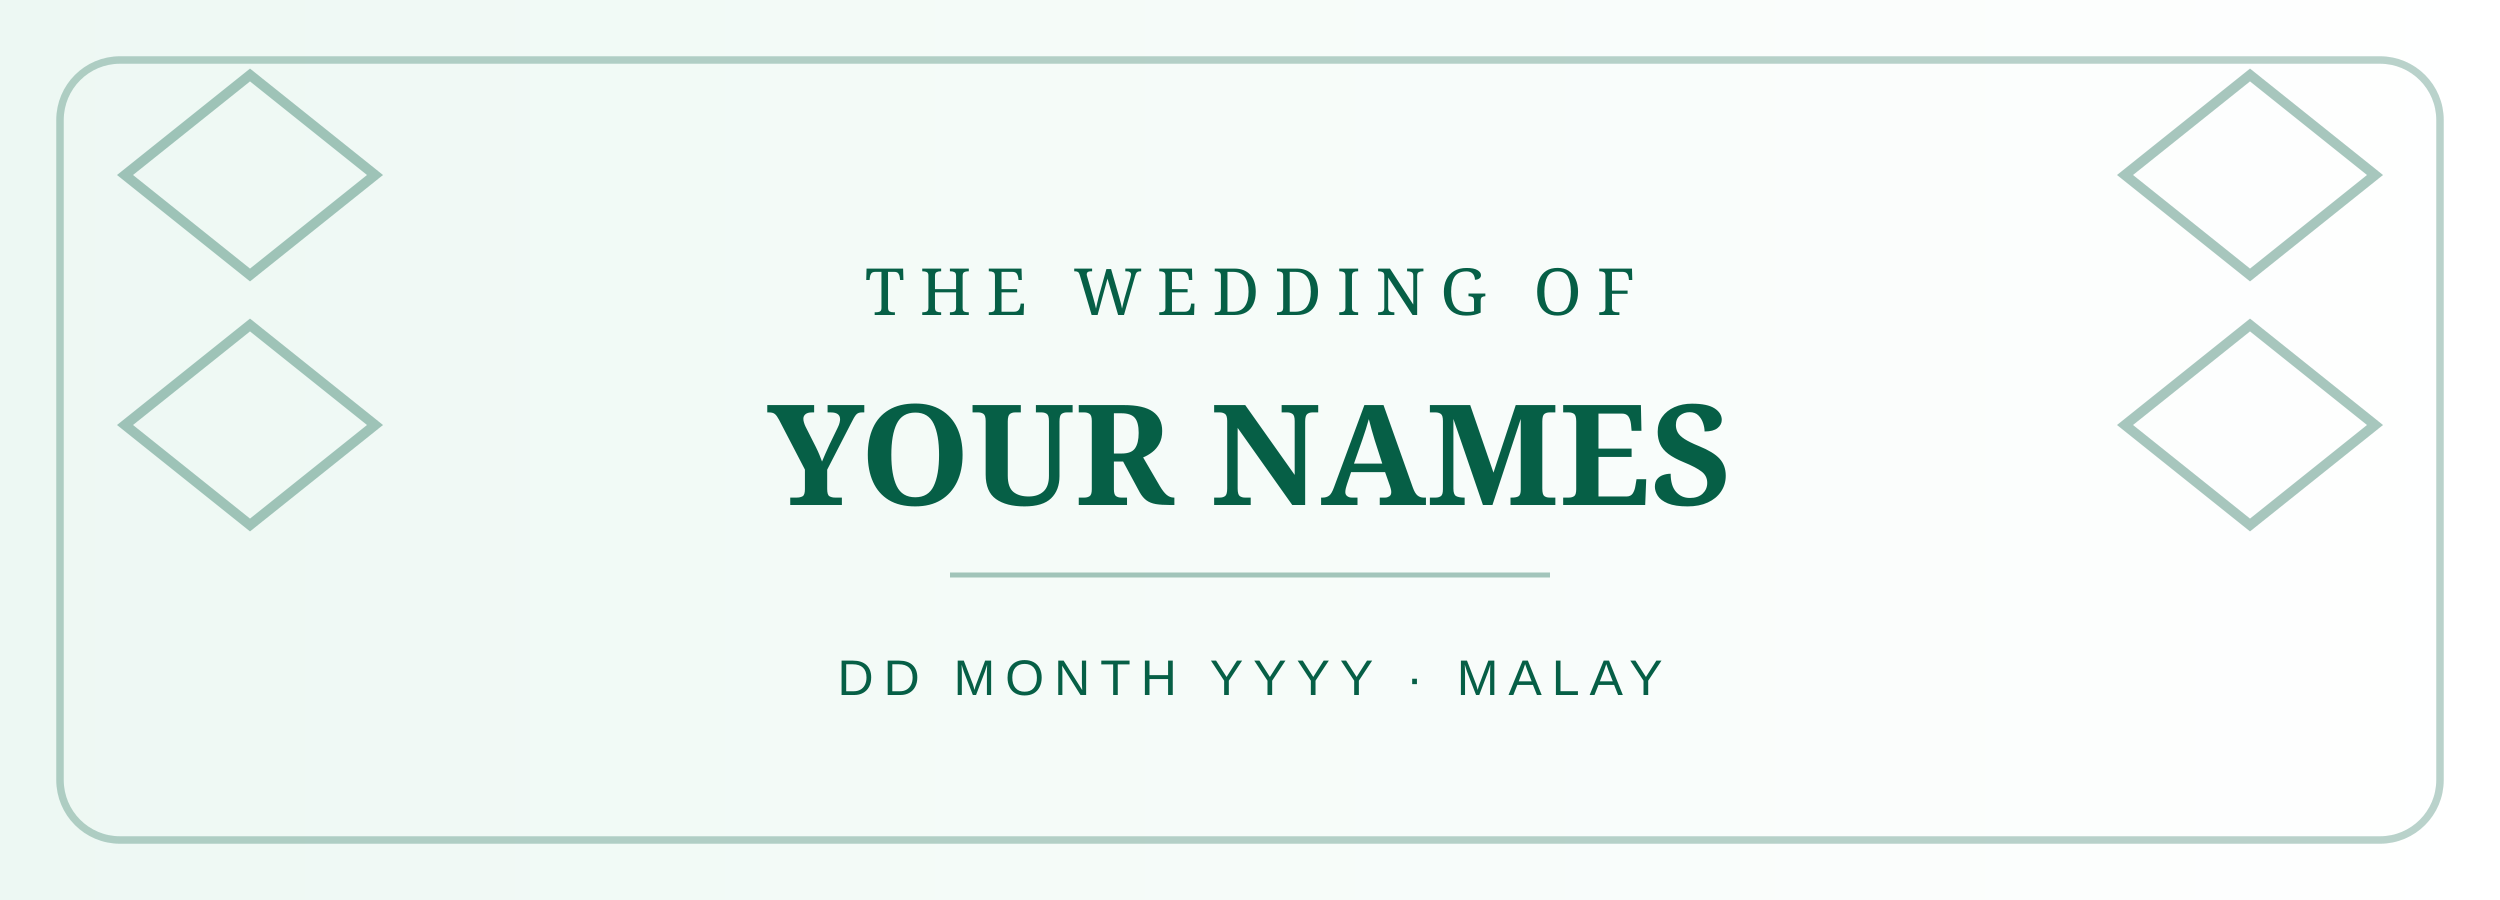
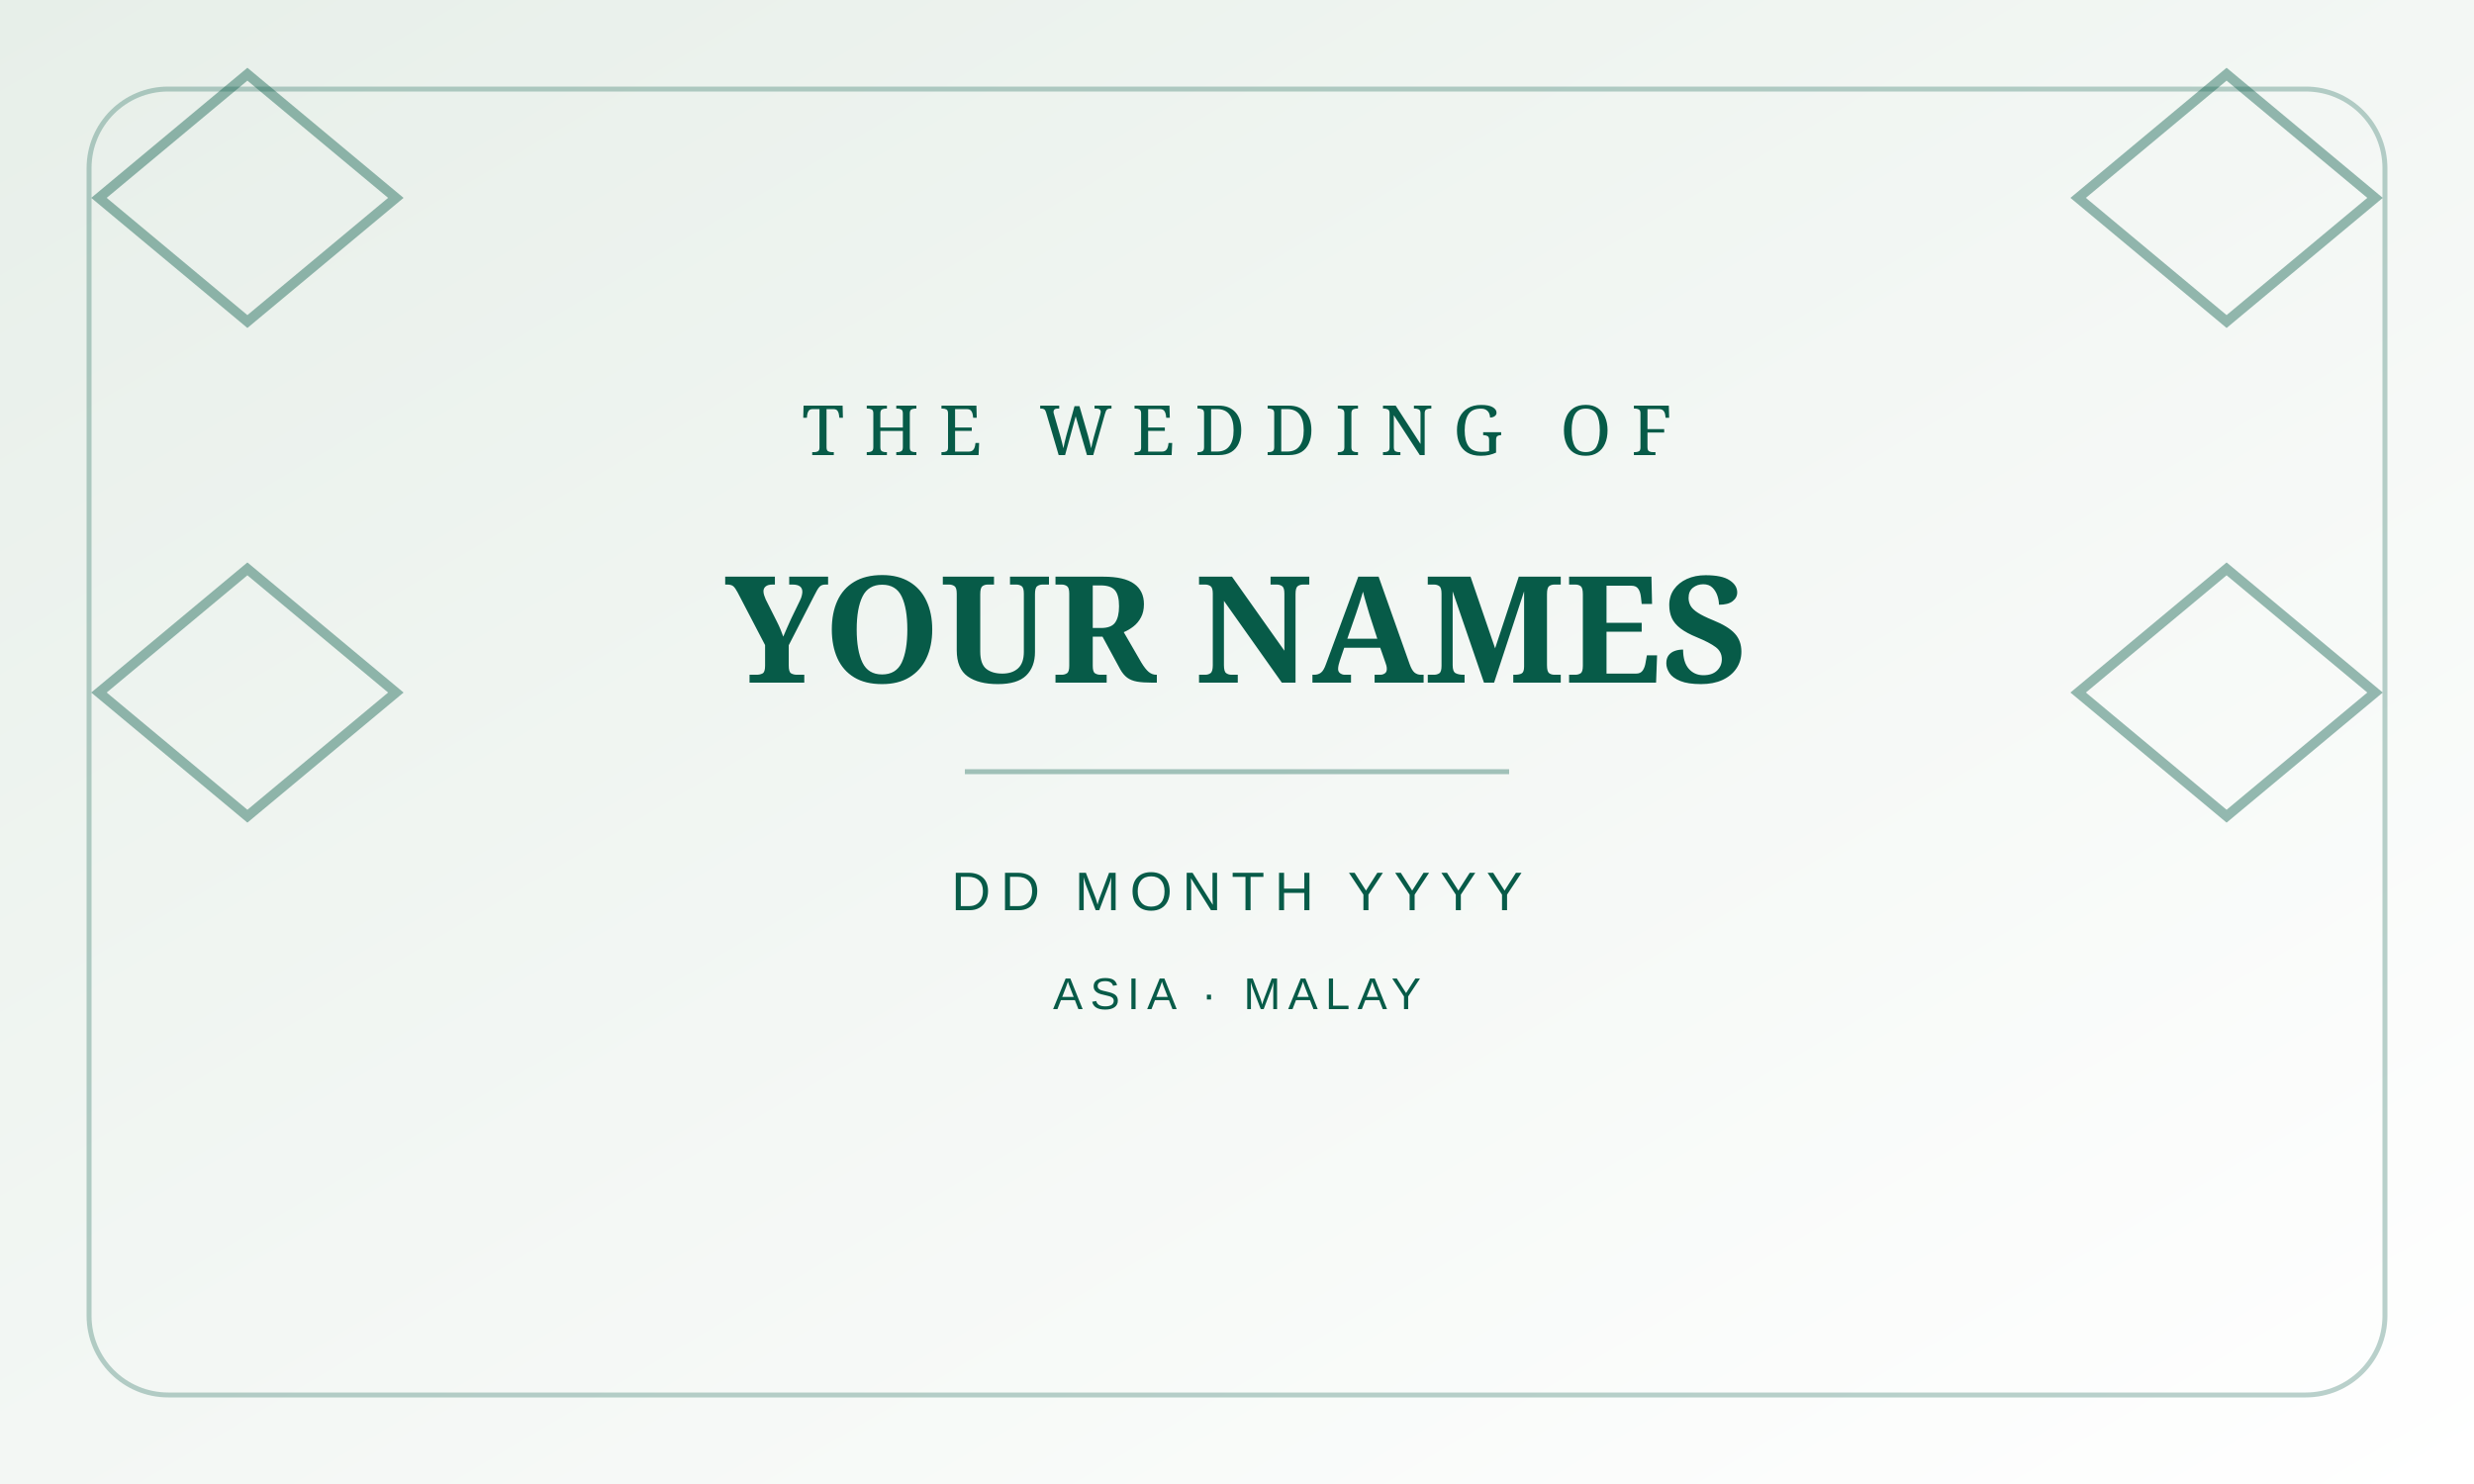
- <svg xmlns="http://www.w3.org/2000/svg" viewBox="0 0 500 180" role="img" aria-label="Malay Elegance wedding invitation visual">
+ <svg xmlns="http://www.w3.org/2000/svg" viewBox="0 0 500 300">
  <defs>
-     <linearGradient id="g" x1="0" x2="1">
-       <stop stop-color="#edf8f3" />
+     <linearGradient id="bg" x1="0" y1="0" x2="1" y2="1">
+       <stop stop-color="#e7efe9" />
      <stop offset="1" stop-color="#ffffff" />
    </linearGradient>
+     <filter id="shadow">
+       <feDropShadow dx="0" dy="5" stdDeviation="6" flood-opacity=".12" />
+     </filter>
  </defs>
-   <rect width="500" height="180" fill="url(#g)" />
-   <g fill="none" stroke="#065f46" stroke-width="2" opacity=".35">
-     <path d="M25 35l25-20 25 20-25 20zM425 35l25-20 25 20-25 20z" />
-     <path d="M25 85l25-20 25 20-25 20zM425 85l25-20 25 20-25 20z" />
+   <rect width="500" height="300" fill="url(#bg)" />
+   <g fill="none" stroke="#075b48" opacity=".42" stroke-width="2">
+     <path d="M20 40l30-25 30 25-30 25zM420 40l30-25 30 25-30 25zM20 140l30-25 30 25-30 25zM420 140l30-25 30 25-30 25z" />
  </g>
-   <rect x="12" y="12" width="476" height="156" rx="12" fill="none" stroke="#065f46" stroke-width="1.5" opacity=".28" />
-   <text x="250" y="63" text-anchor="middle" font-family="Georgia,serif" font-size="13" fill="#065f46" letter-spacing="3">THE WEDDING OF</text>
-   <text x="250" y="101" text-anchor="middle" font-family="Georgia,serif" font-size="28" font-weight="700" fill="#065f46">YOUR NAMES</text>
-   <line x1="190" y1="115" x2="310" y2="115" stroke="#065f46" opacity=".35" />
-   <text x="250" y="139" text-anchor="middle" font-family="Arial,sans-serif" font-size="10" fill="#065f46" letter-spacing="2">DD MONTH YYYY · MALAY</text>
+   <rect x="18" y="18" width="464" height="264" rx="16" fill="none" stroke="#075b48" opacity=".28" />
+   <g text-anchor="middle" fill="#075b48">
+     <text x="250" y="92" font-family="Georgia,serif" font-size="14" letter-spacing="4">THE WEDDING OF</text>
+     <text x="250" y="138" font-family="Georgia,serif" font-size="30" font-weight="700">YOUR NAMES</text>
+     <line x1="195" y1="156" x2="305" y2="156" stroke="#075b48" opacity=".35" />
+     <text x="250" y="184" font-family="Arial,sans-serif" font-size="11" letter-spacing="2">DD MONTH YYYY</text>
+     <text x="250" y="204" font-family="Arial,sans-serif" font-size="9" letter-spacing="1.5">ASIA · MALAY</text>
+   </g>
</svg>
